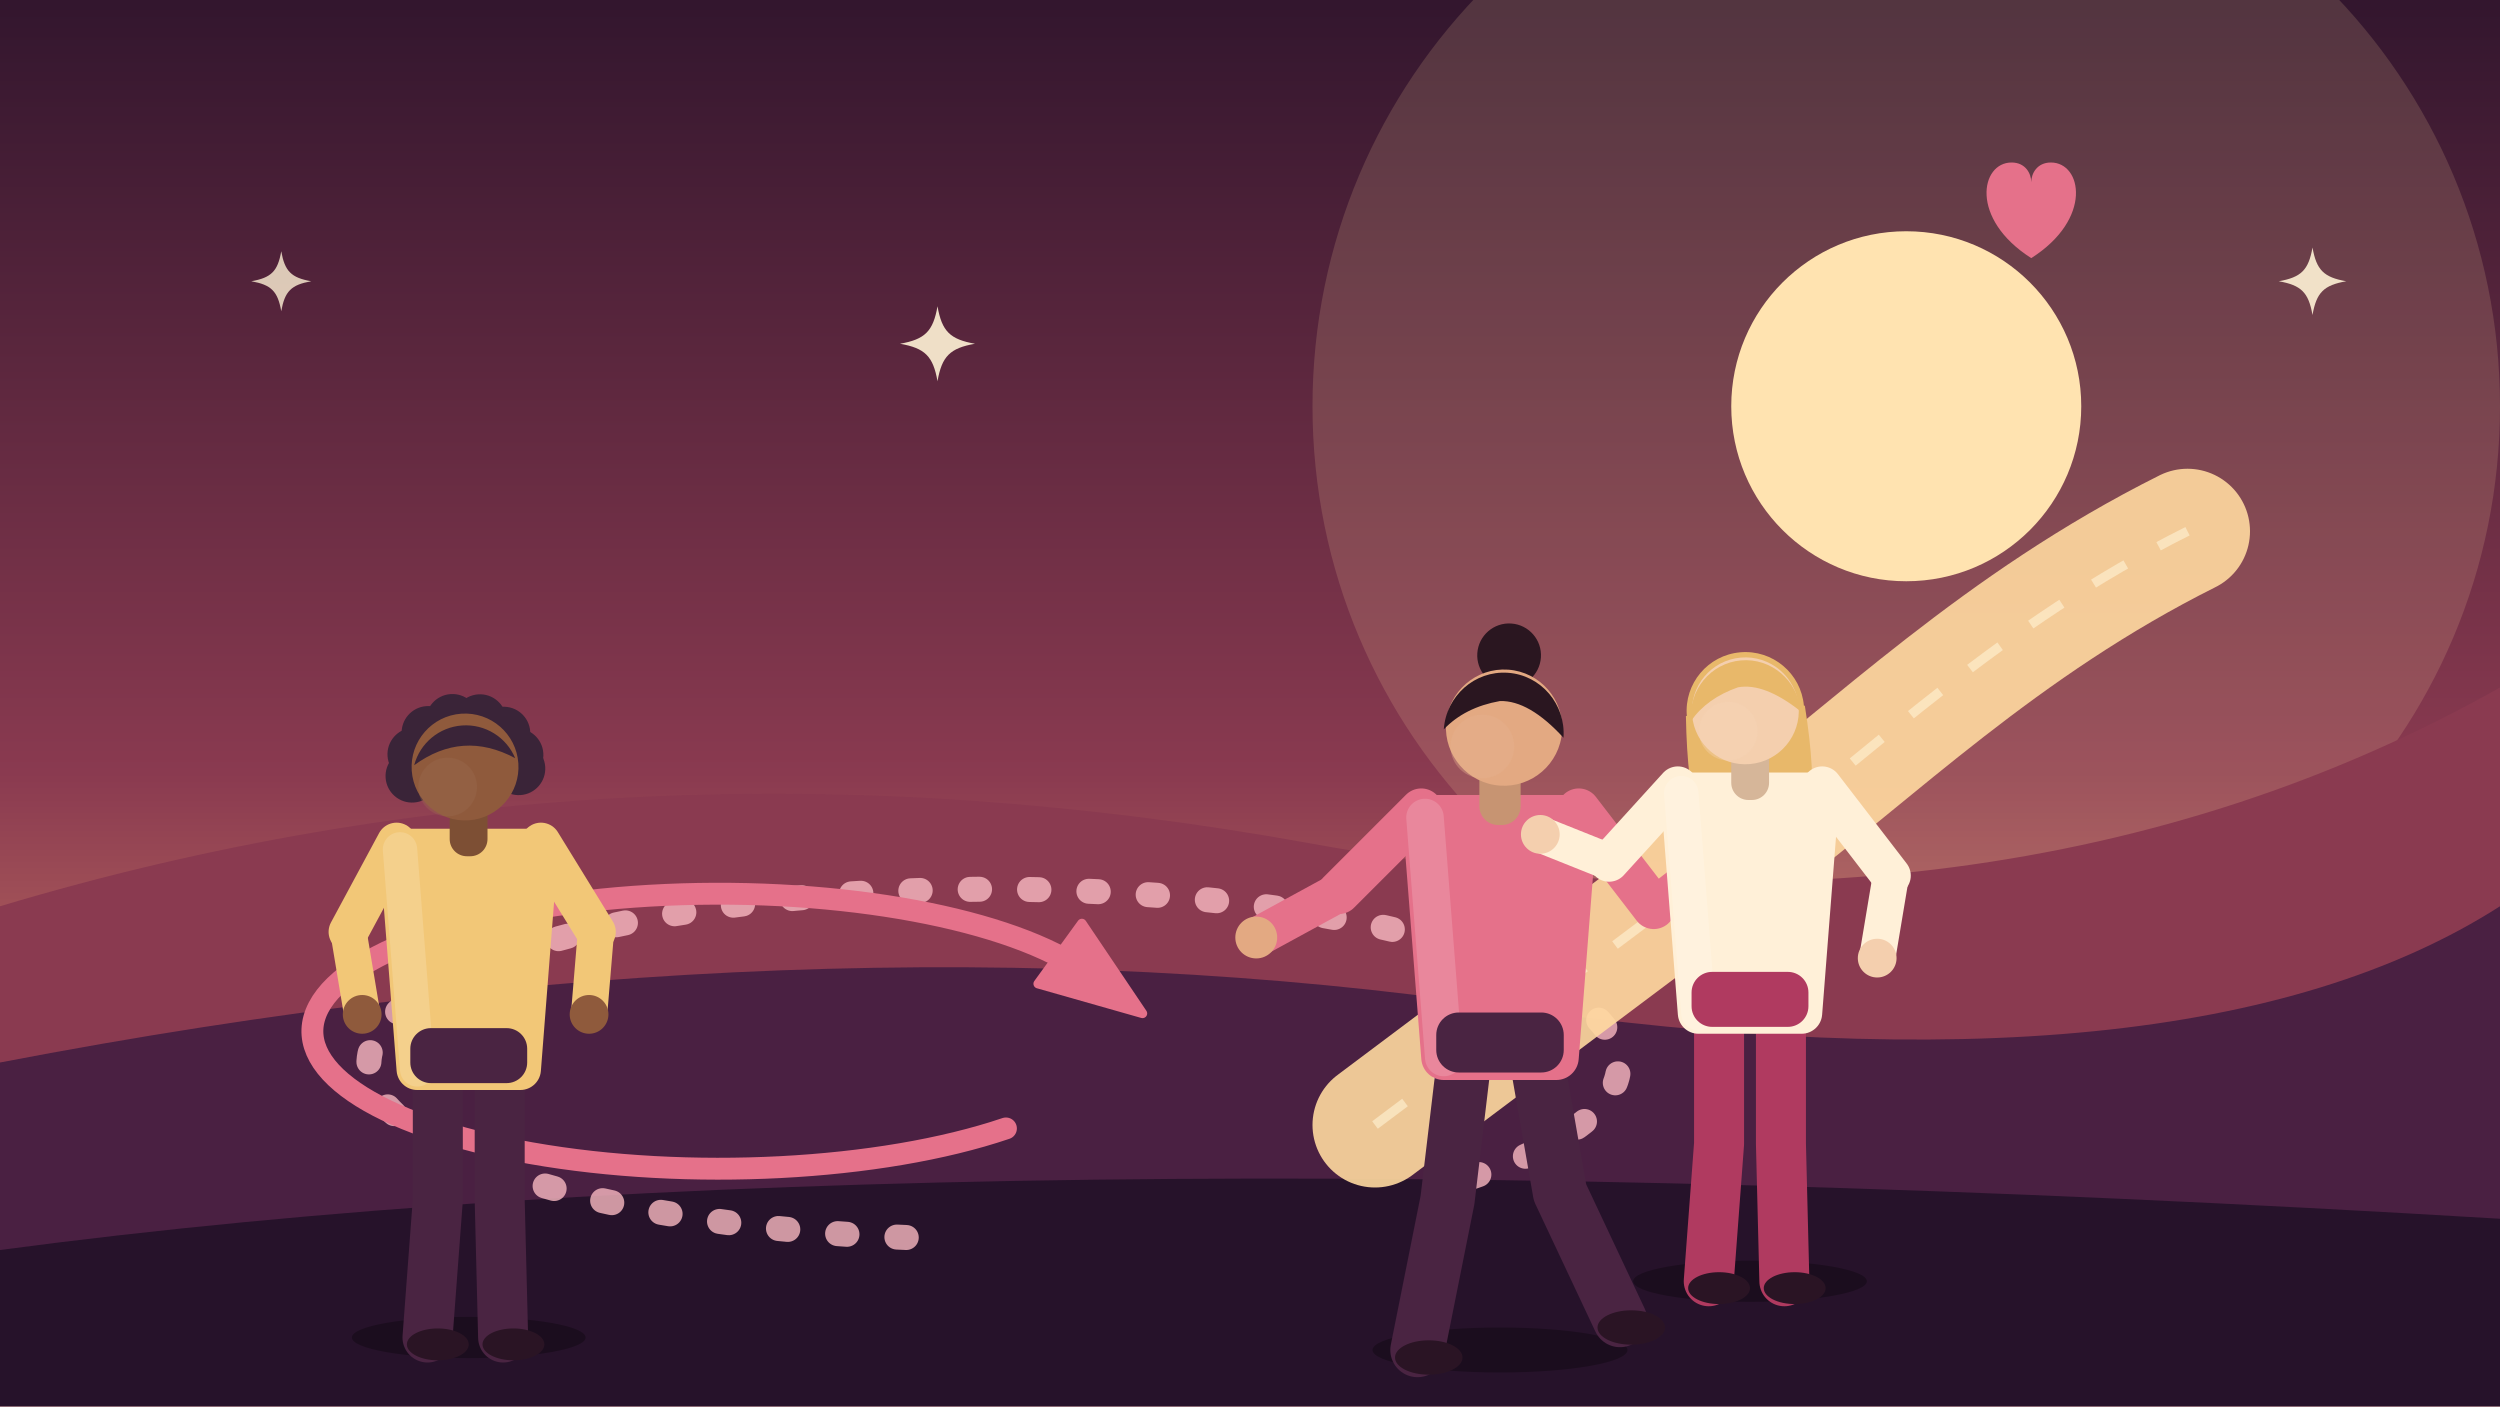
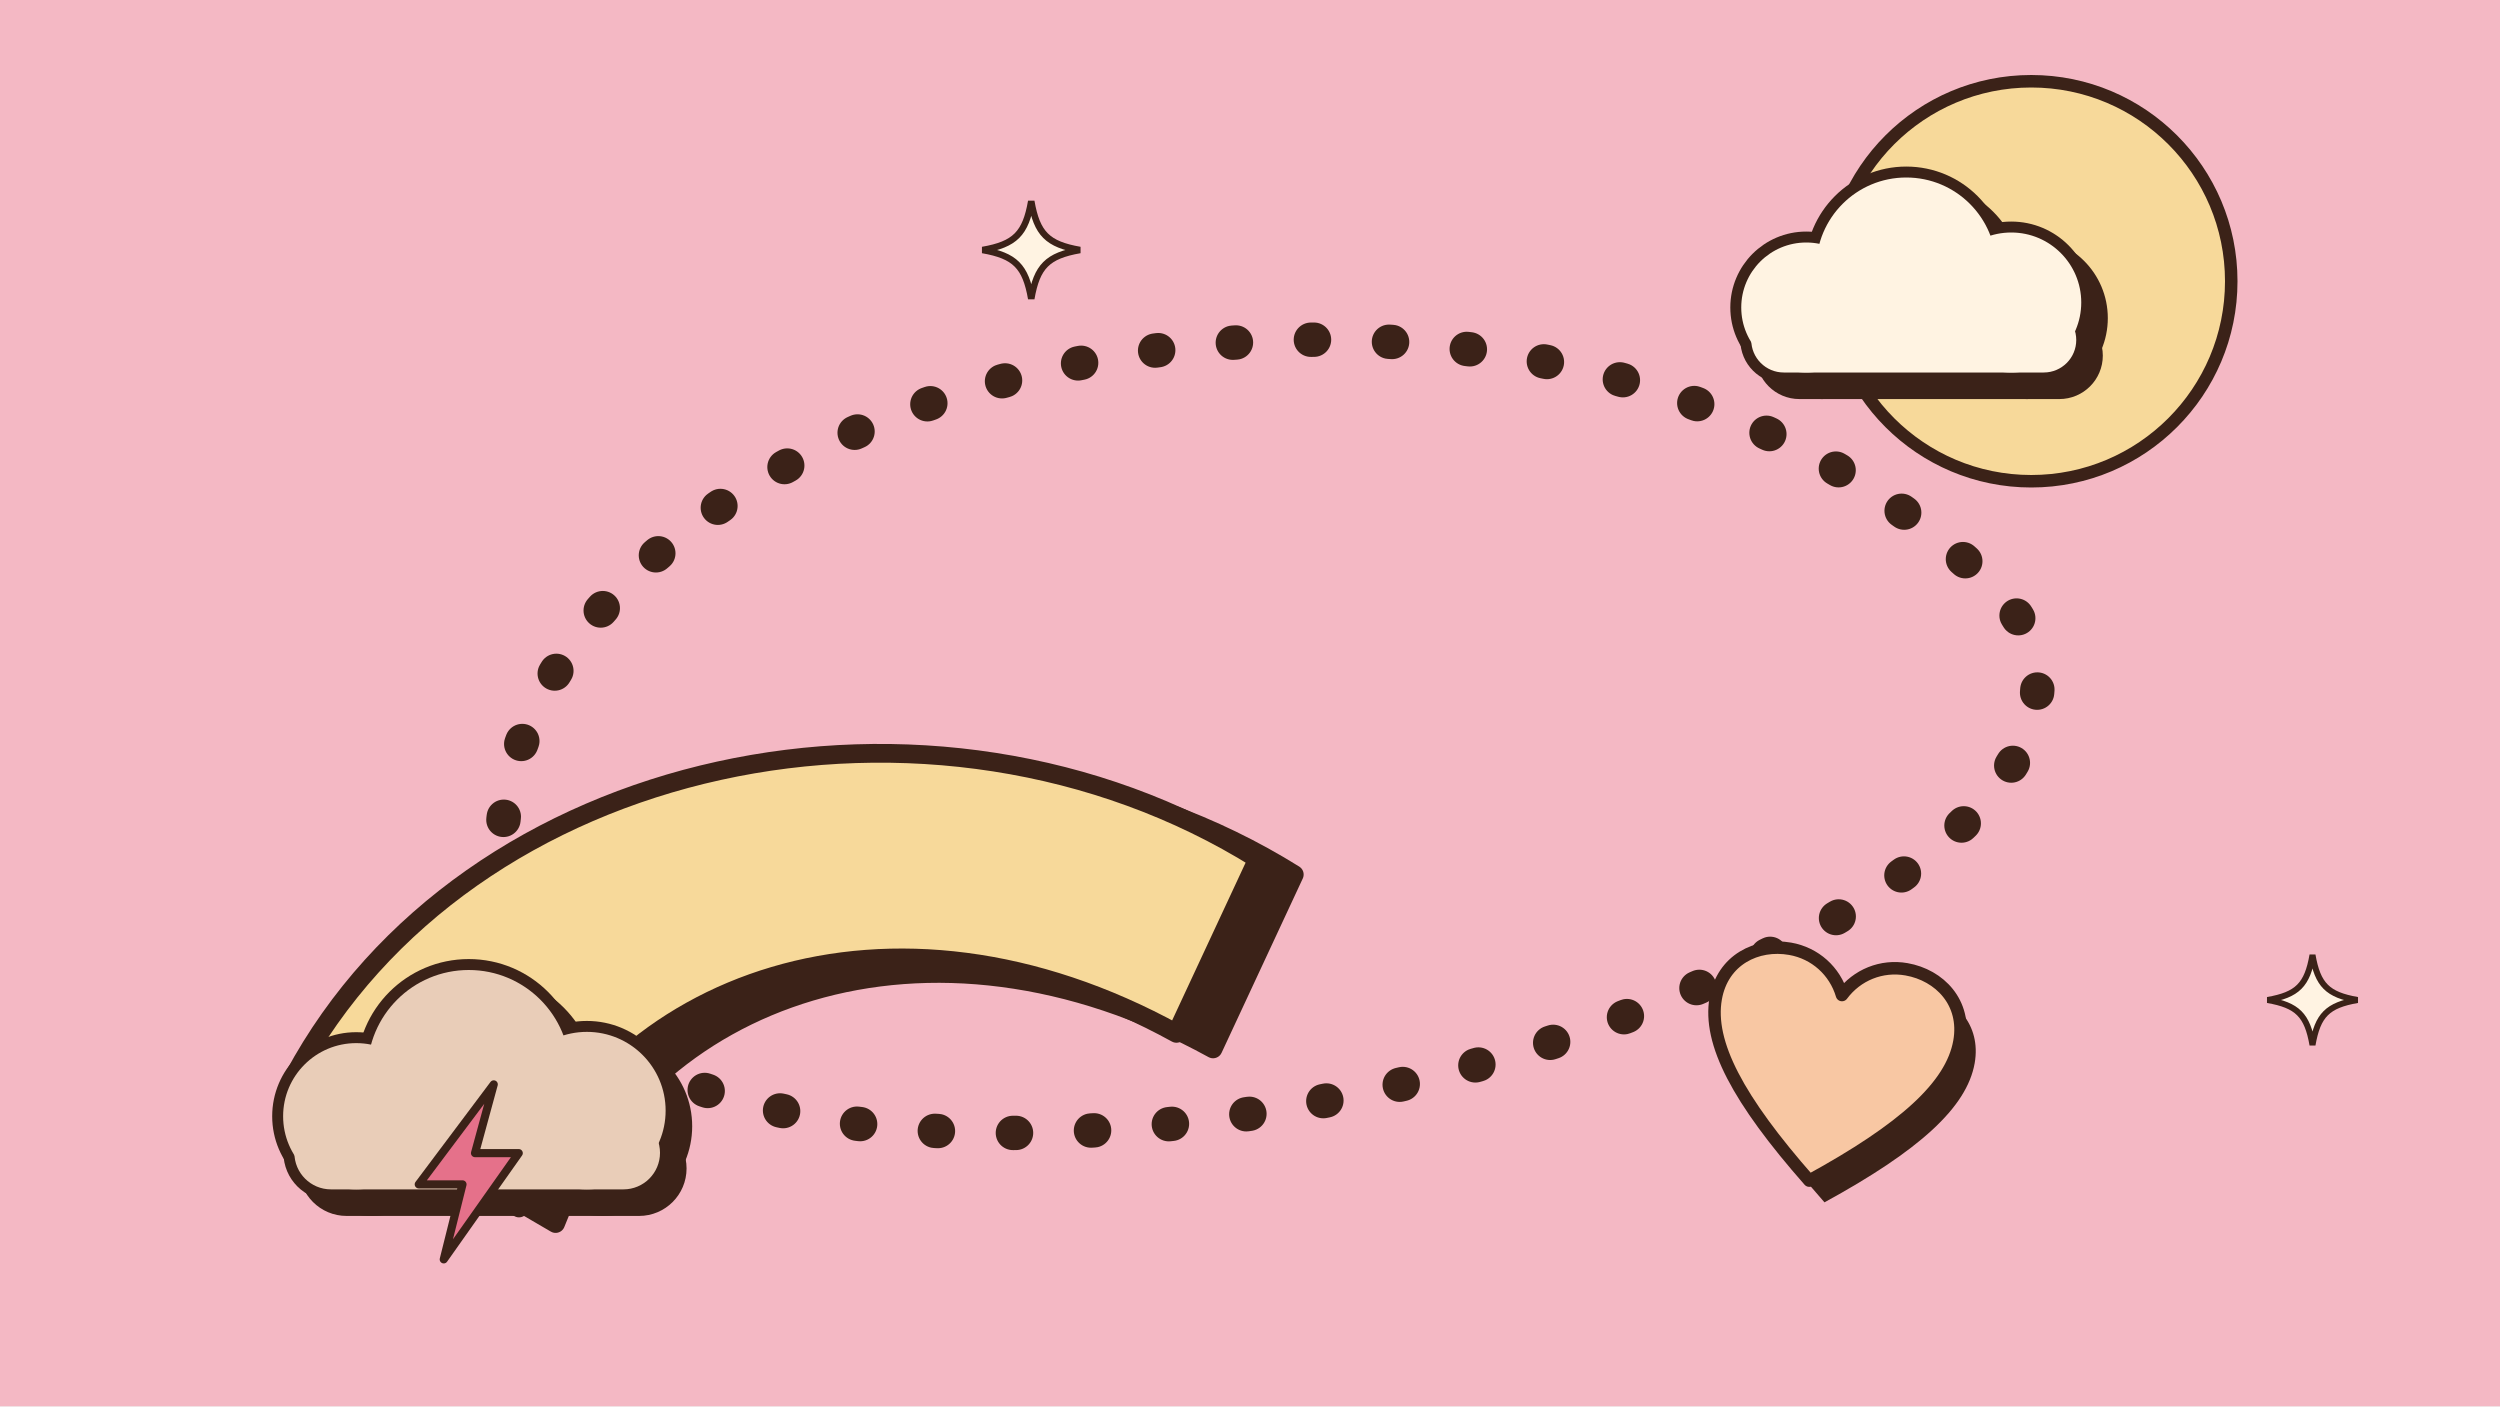
<svg xmlns="http://www.w3.org/2000/svg" viewBox="0 0 800 450" preserveAspectRatio="xMidYMid slice">
-   <defs>
-     <linearGradient id="f3bg" x1="0" y1="0" x2="0" y2="1">
-       <stop offset="0" stop-color="#33162e" />
-       <stop offset=".55" stop-color="#8a3a50" />
-       <stop offset="1" stop-color="#f0a070" />
-     </linearGradient>
-   </defs>
-   <rect width="800" height="450" fill="url(#f3bg)" />
-   <circle cx="610" cy="130" r="190" fill="#ffd9a0" opacity=".16" />
-   <circle cx="610" cy="130" r="56" fill="#ffe3b0" />
-   <path d="M0 290 Q200 230 420 270 T800 220 V450 H0Z" fill="#8a3a50" />
-   <path d="M0 340 Q260 290 480 322 T800 290 V450 H0Z" fill="#4a2042" />
-   <path d="M0 400 Q300 360 800 390 V450 H0Z" fill="#26122a" />
-   <path d="M290 396 A200 56 0 1 1 460 380" stroke="#f8b8c0" stroke-width="8" fill="none" stroke-dasharray="3 16" stroke-linecap="round" opacity=".8" />
-   <path d="M440 360 C480 330 520 300 560 270 S640 200 700 170" stroke="#ffd9a0" stroke-width="40" fill="none" stroke-linecap="round" opacity=".9" />
-   <path d="M440 360 C480 330 520 300 560 270 S640 200 700 170" stroke="#fff3d6" stroke-width="3" fill="none" stroke-dasharray="12 12" opacity=".6" />
-   <path d="M321.9 361.1 A130 44 0 1 1 347.8 311.4" stroke="#e5718a" stroke-width="7" fill="none" stroke-linecap="round" />
-   <path d="M365.6 324.3 L332.2 314.8 L346.2 295.5Z" fill="#e5718a" stroke="#e5718a" stroke-width="3" stroke-linejoin="round" />
-   <g transform="translate(150 340) scale(1 1) translate(-150 -340)">
-     <ellipse cx="150" cy="428.0" rx="37.4" ry="6.6" fill="#000" opacity=".28" />
-     <g transform="rotate(0 150 340)">
-       <g transform="rotate(-4 150 262.4)">
-         <circle cx="134.0" cy="240.2" r="8.5" fill="#3a2438" />
-         <circle cx="139.0" cy="233.6" r="8.5" fill="#3a2438" />
-         <circle cx="147.0" cy="230.3" r="8.5" fill="#3a2438" />
-         <circle cx="155.8" cy="231.0" r="8.5" fill="#3a2438" />
-         <circle cx="163.1" cy="235.5" r="8.5" fill="#3a2438" />
-         <circle cx="166.8" cy="242.7" r="8.5" fill="#3a2438" />
-         <circle cx="132.9" cy="247.1" r="8.5" fill="#3a2438" />
-         <circle cx="167.1" cy="247.1" r="8.5" fill="#3a2438" />
-       </g>
-       <path d="M140.1 337.8 L140.1 384.0 L136.8 428.0" stroke="#4a2442" stroke-width="16.0" fill="none" stroke-linecap="round" stroke-linejoin="round" />
-       <ellipse cx="140.1" cy="430.2" rx="9.9" ry="5.1" fill="#2a1424" />
-       <path d="M159.9 337.8 L159.9 384.0 L161.0 428.0" stroke="#4a2442" stroke-width="16.0" fill="none" stroke-linecap="round" stroke-linejoin="round" />
-       <ellipse cx="164.3" cy="430.2" rx="9.9" ry="5.1" fill="#2a1424" />
-       <path d="M126.9 269.6 L111.5 298.2" stroke="#f2c777" stroke-width="12.7" fill="none" stroke-linecap="round" stroke-linejoin="round" />
-       <path d="M111.5 298.2 L115.9 324.6" stroke="#f2c777" stroke-width="11.6" fill="none" stroke-linecap="round" stroke-linejoin="round" />
-       <circle cx="115.9" cy="324.6" r="6.2" fill="#8f5a3c" />
-       <path d="M128.0 271.8 L172.0 271.8 L166.5 342.2 L133.5 342.2Z" fill="#f2c777" stroke="#f2c777" stroke-width="13.2" stroke-linejoin="round" />
-       <path d="M128.0 271.8 L133.5 342.2" stroke="#fff" stroke-opacity=".16" stroke-width="11.0" stroke-linecap="round" />
-       <rect x="131.3" y="329.0" width="37.4" height="17.6" rx="6.6" fill="#4a2442" />
-       <path d="M173.1 269.6 L190.7 298.2" stroke="#f2c777" stroke-width="12.7" fill="none" stroke-linecap="round" stroke-linejoin="round" />
-       <path d="M190.7 298.2 L188.5 324.6" stroke="#f2c777" stroke-width="11.6" fill="none" stroke-linecap="round" stroke-linejoin="round" />
-       <circle cx="188.5" cy="324.6" r="6.2" fill="#8f5a3c" />
-       <rect x="143.9" y="254.2" width="12.1" height="19.8" rx="5.5" fill="#7d4f34" />
-       <g transform="rotate(-4 150 262.4)">
-         <circle cx="150" cy="245.4" r="17.1" fill="#8f5a3c" />
-         <circle cx="144.0" cy="251.4" r="9.4" fill="#9a6a4f" opacity=".35" />
-         <path d="M133.8 243.7 A17.1 17.1 0 0 1 166.2 243.7 Q150.0 233.5 133.8 243.7Z" fill="#3a2438" />
-       </g>
+   <rect width="800" height="450" fill="#f4b8c4" />
+   <circle cx="650" cy="90" r="64" fill="#f7d99a" stroke="#3b2218" stroke-width="4" />
+   <g transform="translate(5 5)">
+     <circle cx="578.0" cy="98.4" r="20.8" fill="#3b2218" stroke="#3b2218" stroke-width="7.0" stroke-linejoin="round" />
+     <circle cx="610" cy="85.6" r="28.8" fill="#3b2218" stroke="#3b2218" stroke-width="7.0" stroke-linejoin="round" />
+     <circle cx="643.6" cy="96.8" r="22.4" fill="#3b2218" stroke="#3b2218" stroke-width="7.0" stroke-linejoin="round" />
+     <rect x="560.4" y="98.4" width="104.0" height="20.8" rx="10.4" fill="#3b2218" stroke="#3b2218" stroke-width="7.0" stroke-linejoin="round" />
+   </g>
+   <circle cx="578.0" cy="98.4" r="20.8" fill="#3b2218" stroke="#3b2218" stroke-width="7.0" stroke-linejoin="round" />
+   <circle cx="610" cy="85.6" r="28.8" fill="#3b2218" stroke="#3b2218" stroke-width="7.0" stroke-linejoin="round" />
+   <circle cx="643.6" cy="96.8" r="22.4" fill="#3b2218" stroke="#3b2218" stroke-width="7.0" stroke-linejoin="round" />
+   <rect x="560.4" y="98.4" width="104.0" height="20.8" rx="10.4" fill="#3b2218" stroke="#3b2218" stroke-width="7.0" stroke-linejoin="round" />
+   <circle cx="578.0" cy="98.4" r="20.8" fill="#fff3e2" />
+   <circle cx="610" cy="85.6" r="28.8" fill="#fff3e2" />
+   <circle cx="643.6" cy="96.8" r="22.4" fill="#fff3e2" />
+   <rect x="560.4" y="98.4" width="104.0" height="20.8" rx="10.4" fill="#fff3e2" />
+   <path d="M175 335 C80 140 470 20 640 190 C720 280 380 410 215 345" fill="none" stroke="#3b2218" stroke-width="11" stroke-linecap="round" stroke-dasharray="1 24" />
+   <g transform="translate(250 330) rotate(-22) scale(1.5)">
+     <g transform="">
+       <path d="M-100 -30 C-40 -80 60 -62 108 4 L78 32 C34 -22 -30 -24 -66 14 Z" transform="translate(6 6)" fill="#3b2218" stroke="#3b2218" stroke-width="4" stroke-linejoin="round" />
+       <path d="M-100 -30 C-40 -80 60 -62 108 4 L78 32 C34 -22 -30 -24 -66 14 Z" fill="#f7d99a" stroke="#3b2218" stroke-width="4" stroke-linejoin="round" />
    </g>
  </g>
-   <g transform="translate(480 336) scale(1 1) translate(-480 -336)">
-     <ellipse cx="480" cy="432.0" rx="40.8" ry="7.2" fill="#000" opacity=".28" />
-     <g transform="rotate(0 480 336)">
-       <g transform="rotate(4 480 251.4)">
-         <circle cx="480" cy="209.6" r="10.2" fill="#2a1620" />
-       </g>
-       <path d="M469.2 333.6 L463.2 384.0 L453.6 432.0" stroke="#4a2442" stroke-width="17.4" fill="none" stroke-linecap="round" stroke-linejoin="round" />
-       <ellipse cx="457.2" cy="434.4" rx="10.8" ry="5.5" fill="#2a1424" />
-       <path d="M490.8 333.6 L499.2 381.6 L518.4 422.4" stroke="#4a2442" stroke-width="17.4" fill="none" stroke-linecap="round" stroke-linejoin="round" />
-       <ellipse cx="522.0" cy="424.8" rx="10.8" ry="5.5" fill="#2a1424" />
-       <path d="M454.8 259.2 L428.4 285.6" stroke="#e5718a" stroke-width="13.8" fill="none" stroke-linecap="round" stroke-linejoin="round" />
-       <path d="M428.4 285.6 L402.0 300.0" stroke="#e5718a" stroke-width="12.6" fill="none" stroke-linecap="round" stroke-linejoin="round" />
-       <circle cx="402.0" cy="300.0" r="6.7" fill="#e3a982" />
-       <path d="M456.0 261.6 L504.0 261.6 L498.0 338.4 L462.0 338.4Z" fill="#e5718a" stroke="#e5718a" stroke-width="14.4" stroke-linejoin="round" />
-       <path d="M456.0 261.6 L462.0 338.4" stroke="#fff" stroke-opacity=".16" stroke-width="12.0" stroke-linecap="round" />
-       <rect x="459.6" y="324.0" width="40.8" height="19.2" rx="7.2" fill="#4a2442" />
-       <path d="M505.2 259.2 L529.2 290.4" stroke="#e5718a" stroke-width="13.8" fill="none" stroke-linecap="round" stroke-linejoin="round" />
-       <path d="M529.2 290.4 L550.8 273.6" stroke="#e5718a" stroke-width="12.6" fill="none" stroke-linecap="round" stroke-linejoin="round" />
-       <circle cx="550.8" cy="273.6" r="6.7" fill="#e3a982" />
-       <rect x="473.4" y="242.4" width="13.2" height="21.6" rx="6.0" fill="#c79472" />
-       <g transform="rotate(4 480 251.4)">
-         <circle cx="480" cy="232.8" r="18.6" fill="#e3a982" />
-         <circle cx="473.5" cy="239.3" r="10.2" fill="#e5b18e" opacity=".35" />
-         <path d="M460.8 234.7 A19.2 19.5 0 0 1 499.2 234.7 Q487.4 223.5 478.1 224.4 Q467.0 227.2 460.8 234.7Z" fill="#2a1620" />
-       </g>
-     </g>
+   <g transform="translate(5 5)">
+     <circle cx="114.0" cy="357.2" r="23.4" fill="#3b2218" stroke="#3b2218" stroke-width="7.0" stroke-linejoin="round" />
+     <circle cx="150" cy="342.8" r="32.4" fill="#3b2218" stroke="#3b2218" stroke-width="7.0" stroke-linejoin="round" />
+     <circle cx="187.8" cy="355.4" r="25.2" fill="#3b2218" stroke="#3b2218" stroke-width="7.0" stroke-linejoin="round" />
+     <rect x="94.2" y="357.2" width="117.0" height="23.4" rx="11.7" fill="#3b2218" stroke="#3b2218" stroke-width="7.0" stroke-linejoin="round" />
  </g>
-   <g transform="translate(560 322) scale(1 1) translate(-560 -322)">
-     <ellipse cx="560" cy="410.0" rx="37.4" ry="6.6" fill="#000" opacity=".28" />
-     <g transform="rotate(0 560 322)">
-       <g transform="rotate(-5 560 244.4)">
-         <path d="M540.9 227.4 Q537.8 271.7 551.5 273.4 L568.5 273.4 Q582.2 271.7 579.1 227.4 Z" fill="#e8b86a" />
-         <circle cx="560" cy="227.4" r="18.8" fill="#e8b86a" />
-       </g>
-       <path d="M550.1 319.8 L550.1 366.0 L546.8 410.0" stroke="#b03a60" stroke-width="16.0" fill="none" stroke-linecap="round" stroke-linejoin="round" />
-       <ellipse cx="550.1" cy="412.2" rx="9.9" ry="5.1" fill="#2a1424" />
-       <path d="M569.9 319.8 L569.9 366.0 L571.0 410.0" stroke="#b03a60" stroke-width="16.0" fill="none" stroke-linecap="round" stroke-linejoin="round" />
-       <ellipse cx="574.3" cy="412.2" rx="9.9" ry="5.1" fill="#2a1424" />
-       <path d="M536.9 251.6 L514.9 275.8" stroke="#fff0d8" stroke-width="12.7" fill="none" stroke-linecap="round" stroke-linejoin="round" />
-       <path d="M514.9 275.8 L492.9 267.0" stroke="#fff0d8" stroke-width="11.6" fill="none" stroke-linecap="round" stroke-linejoin="round" />
-       <circle cx="492.9" cy="267.0" r="6.2" fill="#f4cfae" />
-       <path d="M538.0 253.8 L582.0 253.8 L576.5 324.2 L543.5 324.2Z" fill="#fff0d8" stroke="#fff0d8" stroke-width="13.2" stroke-linejoin="round" />
-       <path d="M538.0 253.8 L543.5 324.2" stroke="#fff" stroke-opacity=".16" stroke-width="11.0" stroke-linecap="round" />
-       <rect x="541.3" y="311.0" width="37.4" height="17.6" rx="6.6" fill="#b03a60" />
-       <path d="M583.1 251.6 L605.1 280.2" stroke="#fff0d8" stroke-width="12.7" fill="none" stroke-linecap="round" stroke-linejoin="round" />
-       <path d="M605.1 280.2 L600.7 306.6" stroke="#fff0d8" stroke-width="11.6" fill="none" stroke-linecap="round" stroke-linejoin="round" />
-       <circle cx="600.7" cy="306.6" r="6.2" fill="#f4cfae" />
-       <rect x="554.0" y="236.2" width="12.1" height="19.8" rx="5.5" fill="#d6b699" />
-       <g transform="rotate(-5 560 244.4)">
-         <circle cx="560" cy="227.4" r="17.1" fill="#f4cfae" />
-         <circle cx="554.0" cy="233.4" r="9.4" fill="#f5d3b6" opacity=".35" />
-         <path d="M542.4 229.1 A17.6 17.9 0 0 1 577.6 229.1 Q566.8 218.9 558.3 219.7 Q548.1 222.3 542.4 229.1Z" fill="#e8b86a" />
-       </g>
-     </g>
+   <circle cx="114.0" cy="357.2" r="23.4" fill="#3b2218" stroke="#3b2218" stroke-width="7.0" stroke-linejoin="round" />
+   <circle cx="150" cy="342.8" r="32.4" fill="#3b2218" stroke="#3b2218" stroke-width="7.0" stroke-linejoin="round" />
+   <circle cx="187.8" cy="355.4" r="25.2" fill="#3b2218" stroke="#3b2218" stroke-width="7.0" stroke-linejoin="round" />
+   <rect x="94.2" y="357.2" width="117.0" height="23.4" rx="11.7" fill="#3b2218" stroke="#3b2218" stroke-width="7.0" stroke-linejoin="round" />
+   <circle cx="114.0" cy="357.2" r="23.4" fill="#e9cdb8" />
+   <circle cx="150" cy="342.8" r="32.4" fill="#e9cdb8" />
+   <circle cx="187.8" cy="355.4" r="25.2" fill="#e9cdb8" />
+   <rect x="94.2" y="357.2" width="117.0" height="23.4" rx="11.7" fill="#e9cdb8" />
+   <path d="M4 -14 L-8 2 L-1 2 L-4 14 L8 -3 L1 -3 Z" transform="translate(150 375) scale(2)" fill="#e5718a" stroke="#3b2218" stroke-width="1.30" stroke-linejoin="round" />
+   <g transform="translate(540 300) rotate(10 50 44) scale(0.9)">
+     <path d="M50 88 C20 64 6 46 6 30 C6 16 17 8 29 8 C38 8 46 13 50 21 C54 13 62 8 71 8 C83 8 94 16 94 30 C94 46 80 64 50 88 Z" transform="translate(6.67 6.67)" fill="#3b2218" />
+     <path d="M50 88 C20 64 6 46 6 30 C6 16 17 8 29 8 C38 8 46 13 50 21 C54 13 62 8 71 8 C83 8 94 16 94 30 C94 46 80 64 50 88 Z" fill="#f8c7a3" stroke="#3b2218" stroke-width="4.44" stroke-linejoin="round" />
  </g>
-   <path d="M0 14 C-22 0 -18 -20 -7 -20 C-2 -20 0 -16 0 -13 C0 -16 2 -20 7 -20 C18 -20 22 0 0 14 Z" transform="translate(650 70) rotate(0) scale(0.9)" fill="#e5718a" opacity="1" />
-   <path d="M0-12C1.4-4 4-1.4 12 0 4 1.4 1.4 4 0 12-1.4 4-4 1.4-12 0-4-1.4-1.4-4 0-12Z" transform="translate(300 110) scale(1)" fill="#fff3d6" opacity="0.9" />
-   <path d="M0-12C1.4-4 4-1.4 12 0 4 1.4 1.4 4 0 12-1.4 4-4 1.4-12 0-4-1.4-1.4-4 0-12Z" transform="translate(740 90) scale(0.9)" fill="#fff3d6" opacity="0.9" />
-   <path d="M0-12C1.4-4 4-1.4 12 0 4 1.4 1.4 4 0 12-1.4 4-4 1.4-12 0-4-1.4-1.4-4 0-12Z" transform="translate(90 90) scale(0.8)" fill="#fff3d6" opacity="0.8" />
+   <path d="M0-12C1.4-4 4-1.4 12 0 4 1.4 1.4 4 0 12-1.4 4-4 1.4-12 0-4-1.4-1.4-4 0-12Z" transform="translate(330 80) scale(1.3)" fill="#fff3e2" stroke="#3b2218" stroke-width="1.6" />
+   <path d="M0-12C1.4-4 4-1.4 12 0 4 1.4 1.4 4 0 12-1.4 4-4 1.4-12 0-4-1.4-1.4-4 0-12Z" transform="translate(740 320) scale(1.2)" fill="#fff3e2" stroke="#3b2218" stroke-width="1.6" />
</svg>
